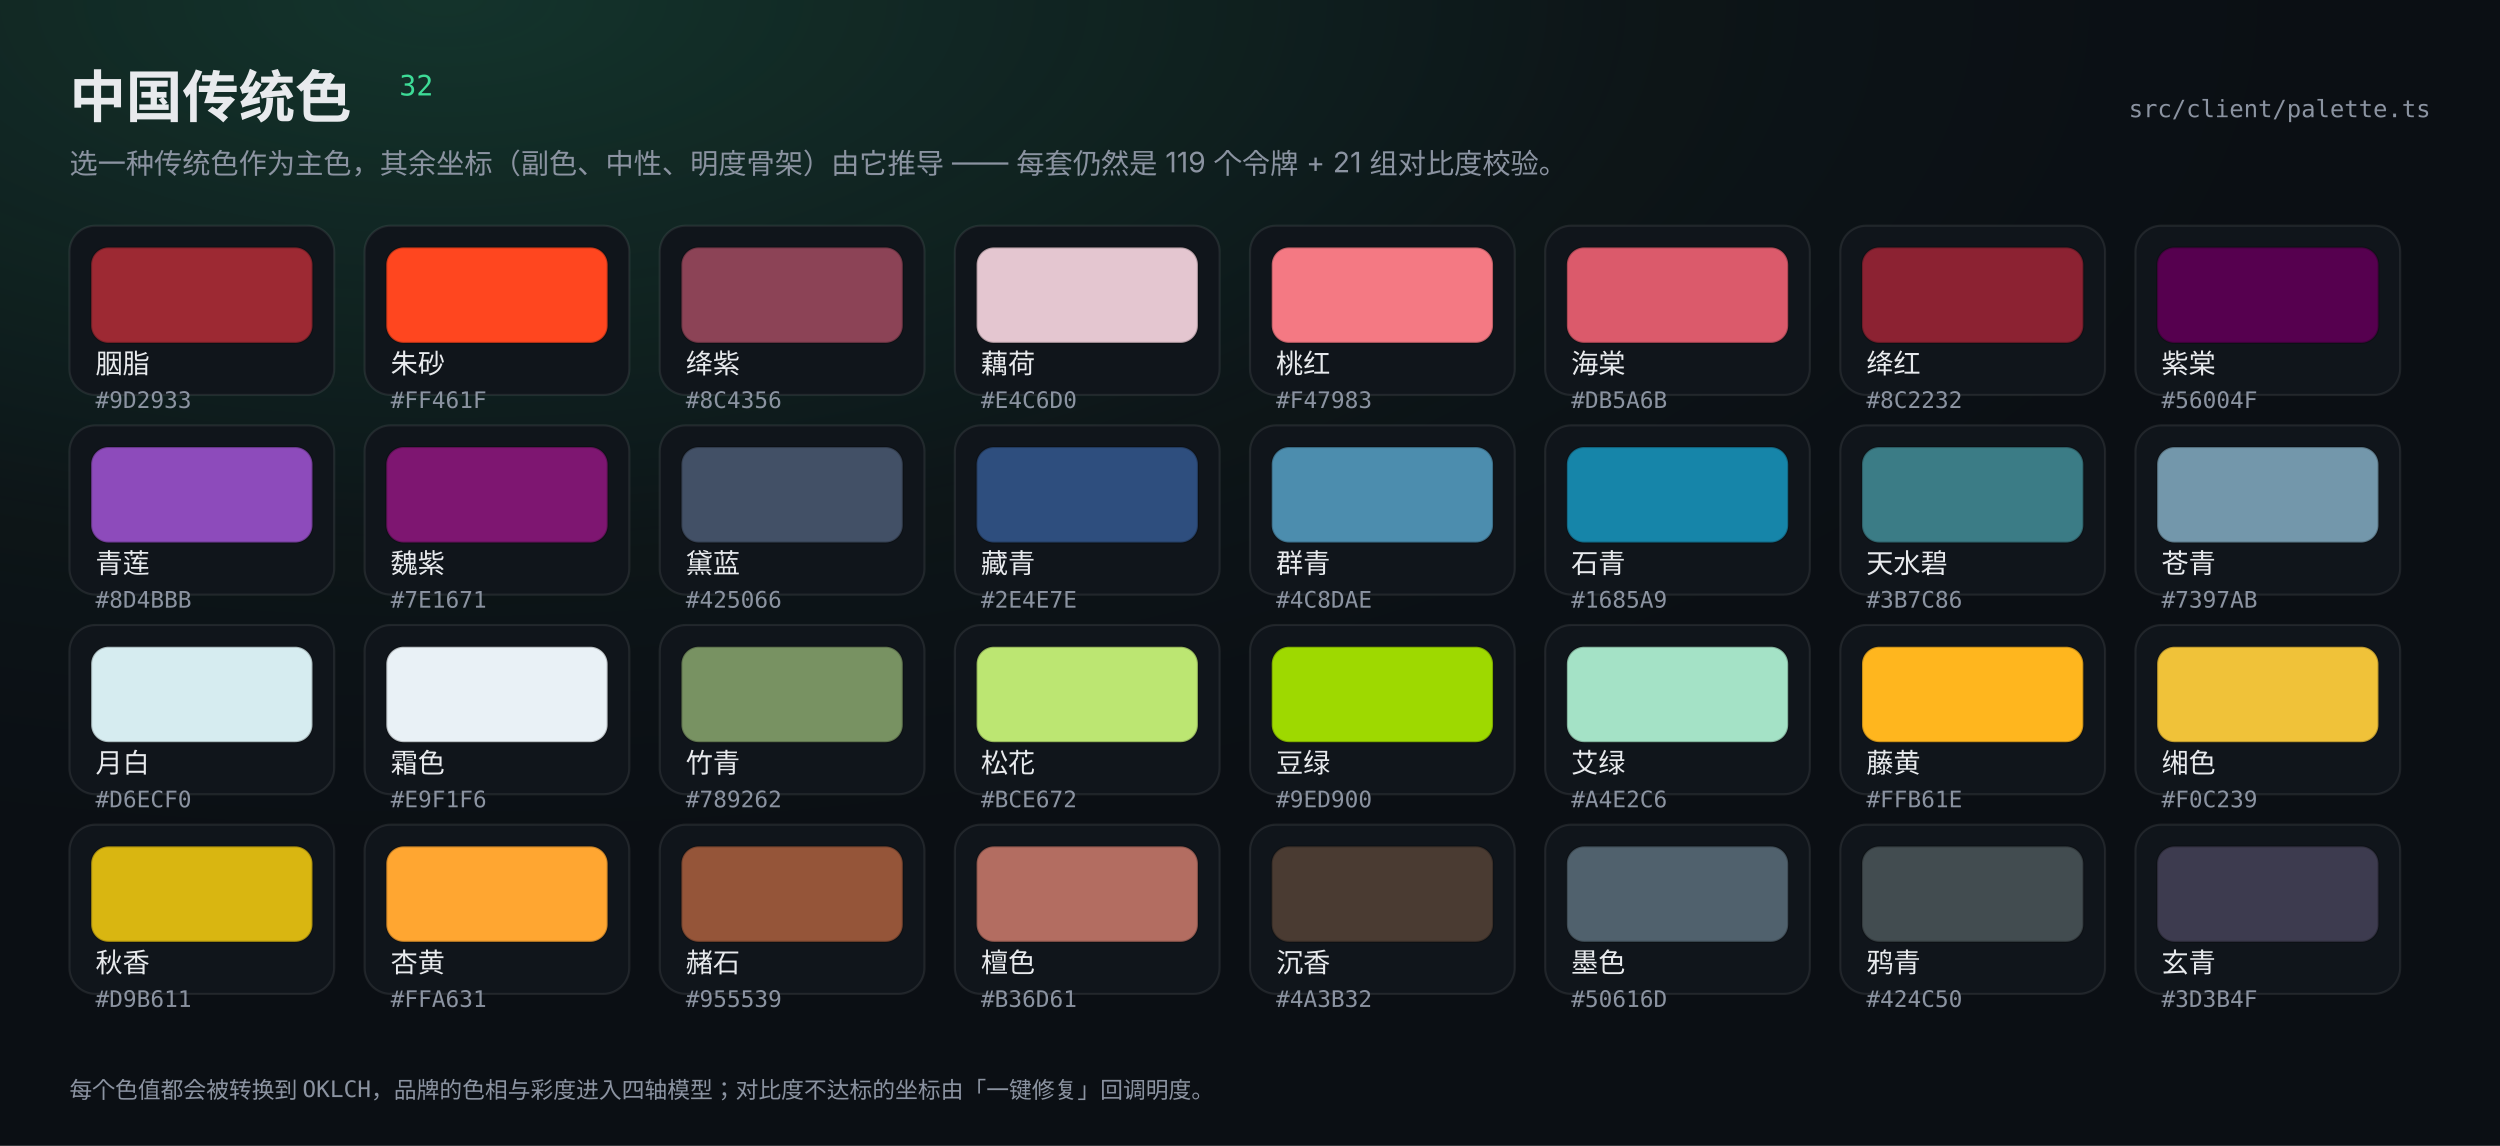
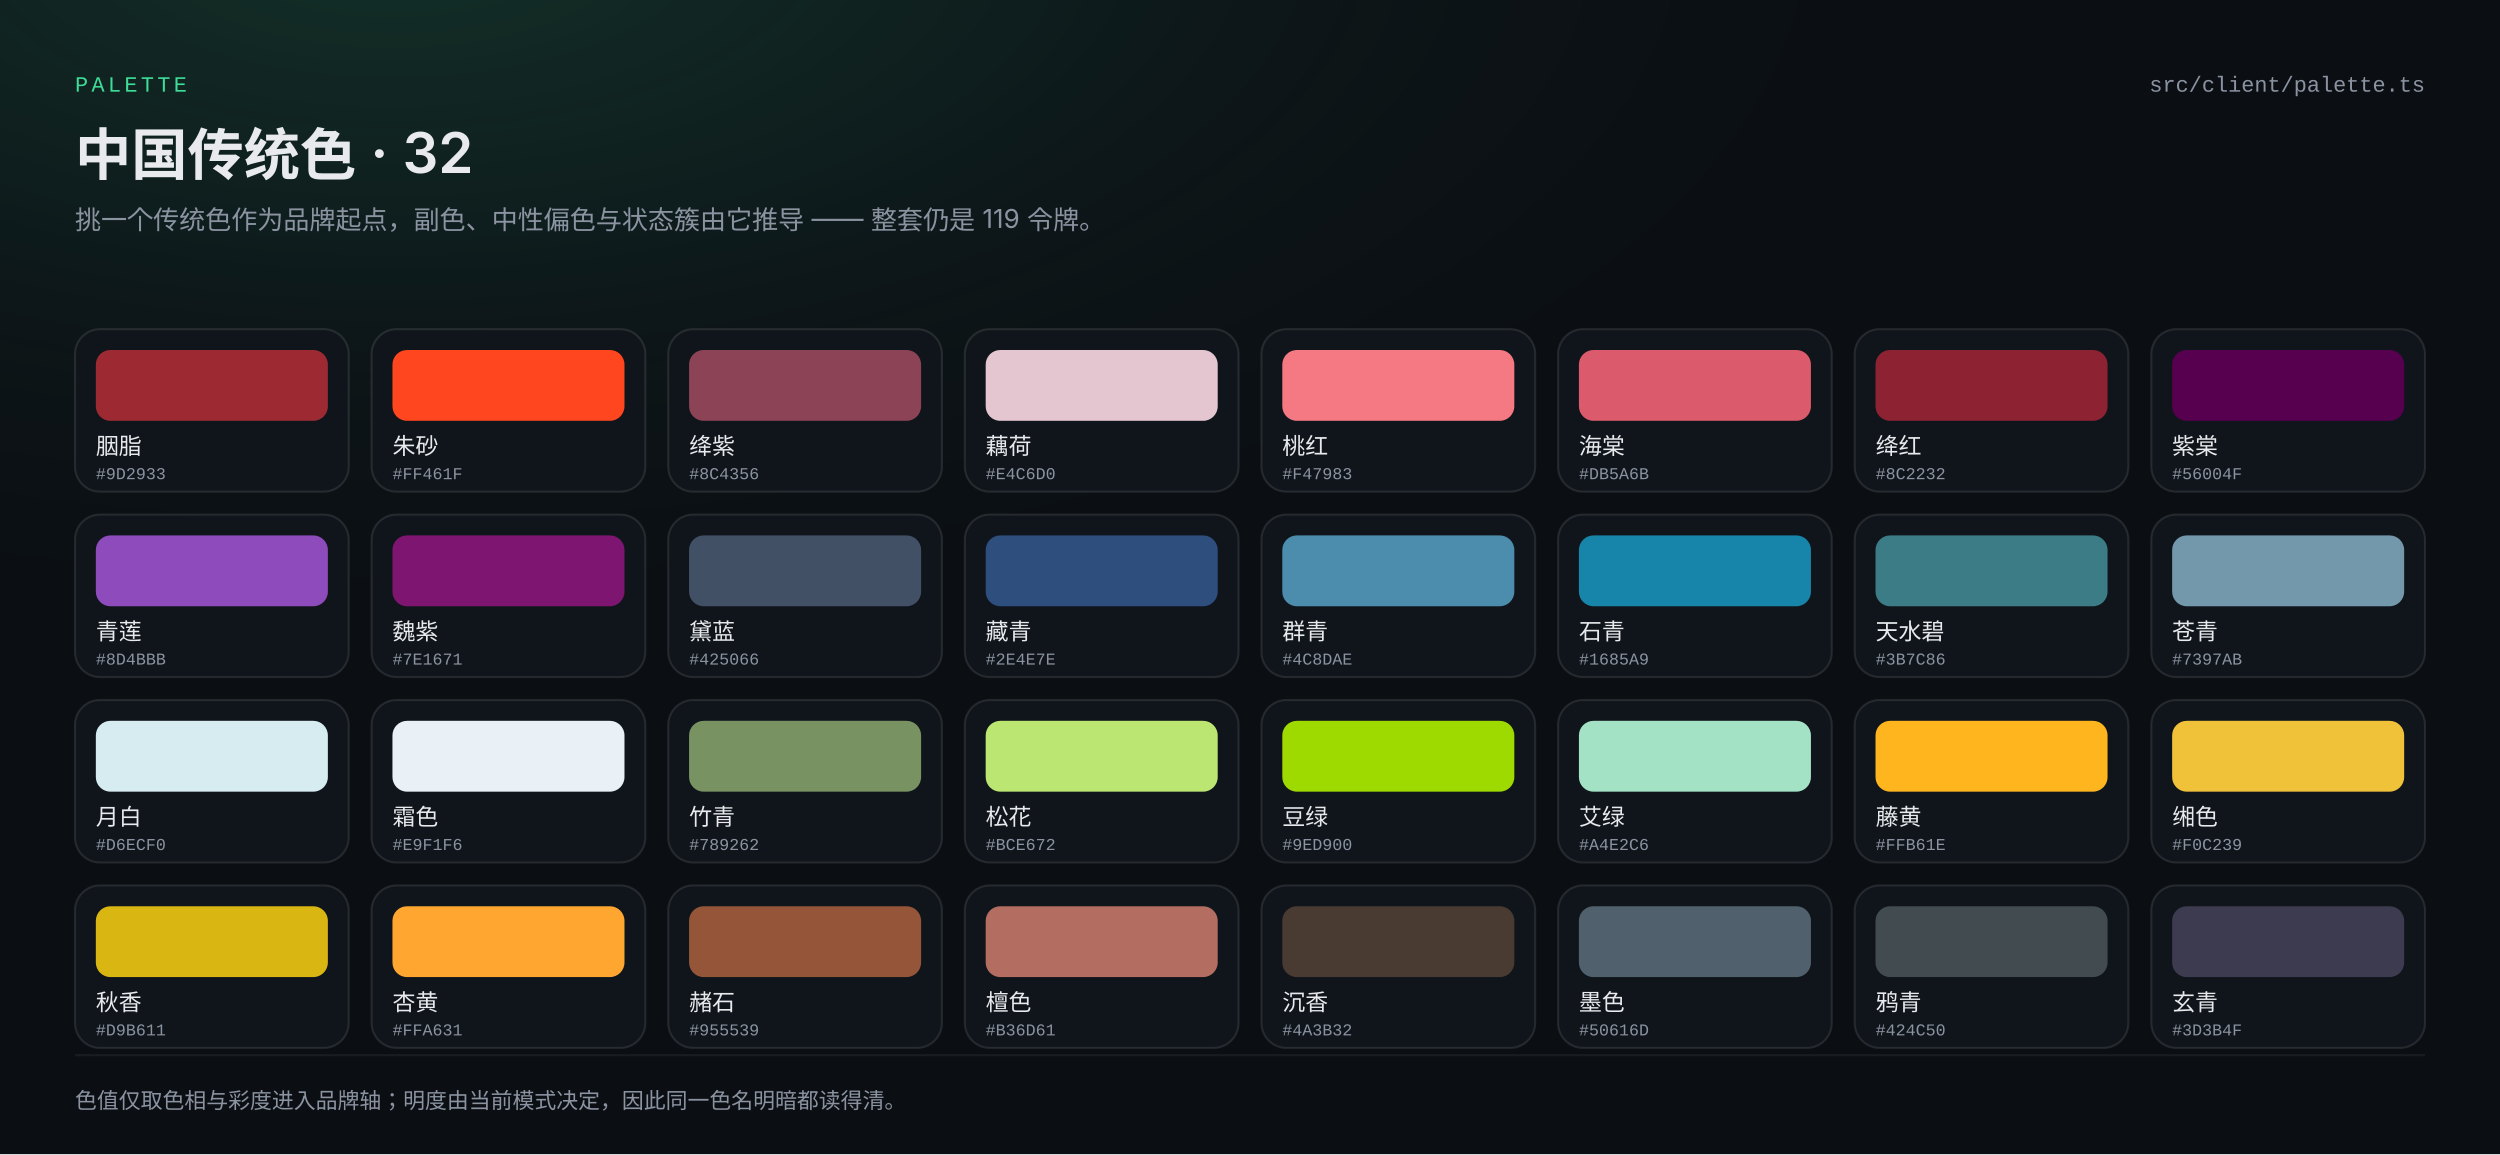
- <svg xmlns="http://www.w3.org/2000/svg" width="1152" height="528" viewBox="0 0 1152 528" role="img" aria-label="中国传统色 32 色">
-   <defs>
-     <radialGradient id="glow" cx="18%" cy="0%" r="80%">
-       <stop offset="0%" stop-color="#3ddc97" stop-opacity="0.18" />
-       <stop offset="60%" stop-color="#3ddc97" stop-opacity="0.03" />
-       <stop offset="100%" stop-color="#0b0f14" stop-opacity="0" />
-     </radialGradient>
-   </defs>
-   <rect width="1152" height="528" fill="#0b0f14" />
-   <rect width="1152" height="528" fill="url(#glow)" />
-   <text x="32" y="54" font-family="-apple-system, BlinkMacSystemFont, 'Segoe UI', 'PingFang SC', 'Hiragino Sans GB', 'Microsoft YaHei', sans-serif" font-size="26" font-weight="600" fill="#e8eaed">中国传统色</text>
-   <text x="184" y="44" font-family="ui-monospace, SFMono-Regular, Menlo, Consolas, monospace" font-size="13" fill="#3ddc97">32</text>
-   <text x="32" y="80" font-family="-apple-system, BlinkMacSystemFont, 'Segoe UI', 'PingFang SC', 'Hiragino Sans GB', 'Microsoft YaHei', sans-serif" font-size="13" fill="#8b93a1">选一种传统色作为主色，其余坐标（副色、中性、明度骨架）由它推导 —— 每套仍然是 119 个令牌 + 21 组对比度校验。</text>
-   <text x="1120" y="54" text-anchor="end" font-family="ui-monospace, SFMono-Regular, Menlo, Consolas, monospace" font-size="11" fill="#8b93a1">src/client/palette.ts</text>
-   <g>
-     <rect x="32" y="104" width="122" height="78" rx="12" fill="#10151b" stroke="rgba(255,255,255,0.08)" />
-     <rect x="42" y="114" width="102" height="44" rx="8" fill="#9D2933" />
-     <rect x="42" y="114" width="102" height="44" rx="8" fill="none" stroke="rgba(0,0,0,0.22)" />
-     <text x="44" y="172" font-family="-apple-system, BlinkMacSystemFont, 'Segoe UI', 'PingFang SC', 'Hiragino Sans GB', 'Microsoft YaHei', sans-serif" font-size="12.5" font-weight="500" fill="#e8eaed">胭脂</text>
-     <text x="44" y="188" font-family="ui-monospace, SFMono-Regular, Menlo, Consolas, monospace" font-size="10.5" fill="#8b93a1">#9D2933</text>
-   </g>
-   <g>
-     <rect x="168" y="104" width="122" height="78" rx="12" fill="#10151b" stroke="rgba(255,255,255,0.08)" />
-     <rect x="178" y="114" width="102" height="44" rx="8" fill="#FF461F" />
-     <rect x="178" y="114" width="102" height="44" rx="8" fill="none" stroke="rgba(0,0,0,0.22)" />
-     <text x="180" y="172" font-family="-apple-system, BlinkMacSystemFont, 'Segoe UI', 'PingFang SC', 'Hiragino Sans GB', 'Microsoft YaHei', sans-serif" font-size="12.5" font-weight="500" fill="#e8eaed">朱砂</text>
-     <text x="180" y="188" font-family="ui-monospace, SFMono-Regular, Menlo, Consolas, monospace" font-size="10.5" fill="#8b93a1">#FF461F</text>
-   </g>
-   <g>
-     <rect x="304" y="104" width="122" height="78" rx="12" fill="#10151b" stroke="rgba(255,255,255,0.08)" />
-     <rect x="314" y="114" width="102" height="44" rx="8" fill="#8C4356" />
-     <rect x="314" y="114" width="102" height="44" rx="8" fill="none" stroke="rgba(0,0,0,0.22)" />
-     <text x="316" y="172" font-family="-apple-system, BlinkMacSystemFont, 'Segoe UI', 'PingFang SC', 'Hiragino Sans GB', 'Microsoft YaHei', sans-serif" font-size="12.5" font-weight="500" fill="#e8eaed">绛紫</text>
-     <text x="316" y="188" font-family="ui-monospace, SFMono-Regular, Menlo, Consolas, monospace" font-size="10.5" fill="#8b93a1">#8C4356</text>
-   </g>
-   <g>
-     <rect x="440" y="104" width="122" height="78" rx="12" fill="#10151b" stroke="rgba(255,255,255,0.08)" />
-     <rect x="450" y="114" width="102" height="44" rx="8" fill="#E4C6D0" />
-     <rect x="450" y="114" width="102" height="44" rx="8" fill="none" stroke="rgba(0,0,0,0.22)" />
-     <text x="452" y="172" font-family="-apple-system, BlinkMacSystemFont, 'Segoe UI', 'PingFang SC', 'Hiragino Sans GB', 'Microsoft YaHei', sans-serif" font-size="12.5" font-weight="500" fill="#e8eaed">藕荷</text>
-     <text x="452" y="188" font-family="ui-monospace, SFMono-Regular, Menlo, Consolas, monospace" font-size="10.5" fill="#8b93a1">#E4C6D0</text>
-   </g>
-   <g>
-     <rect x="576" y="104" width="122" height="78" rx="12" fill="#10151b" stroke="rgba(255,255,255,0.08)" />
-     <rect x="586" y="114" width="102" height="44" rx="8" fill="#F47983" />
-     <rect x="586" y="114" width="102" height="44" rx="8" fill="none" stroke="rgba(0,0,0,0.22)" />
-     <text x="588" y="172" font-family="-apple-system, BlinkMacSystemFont, 'Segoe UI', 'PingFang SC', 'Hiragino Sans GB', 'Microsoft YaHei', sans-serif" font-size="12.5" font-weight="500" fill="#e8eaed">桃红</text>
-     <text x="588" y="188" font-family="ui-monospace, SFMono-Regular, Menlo, Consolas, monospace" font-size="10.5" fill="#8b93a1">#F47983</text>
-   </g>
-   <g>
-     <rect x="712" y="104" width="122" height="78" rx="12" fill="#10151b" stroke="rgba(255,255,255,0.08)" />
-     <rect x="722" y="114" width="102" height="44" rx="8" fill="#DB5A6B" />
-     <rect x="722" y="114" width="102" height="44" rx="8" fill="none" stroke="rgba(0,0,0,0.22)" />
-     <text x="724" y="172" font-family="-apple-system, BlinkMacSystemFont, 'Segoe UI', 'PingFang SC', 'Hiragino Sans GB', 'Microsoft YaHei', sans-serif" font-size="12.5" font-weight="500" fill="#e8eaed">海棠</text>
-     <text x="724" y="188" font-family="ui-monospace, SFMono-Regular, Menlo, Consolas, monospace" font-size="10.5" fill="#8b93a1">#DB5A6B</text>
-   </g>
-   <g>
-     <rect x="848" y="104" width="122" height="78" rx="12" fill="#10151b" stroke="rgba(255,255,255,0.08)" />
-     <rect x="858" y="114" width="102" height="44" rx="8" fill="#8C2232" />
-     <rect x="858" y="114" width="102" height="44" rx="8" fill="none" stroke="rgba(0,0,0,0.22)" />
-     <text x="860" y="172" font-family="-apple-system, BlinkMacSystemFont, 'Segoe UI', 'PingFang SC', 'Hiragino Sans GB', 'Microsoft YaHei', sans-serif" font-size="12.5" font-weight="500" fill="#e8eaed">绛红</text>
-     <text x="860" y="188" font-family="ui-monospace, SFMono-Regular, Menlo, Consolas, monospace" font-size="10.5" fill="#8b93a1">#8C2232</text>
-   </g>
-   <g>
-     <rect x="984" y="104" width="122" height="78" rx="12" fill="#10151b" stroke="rgba(255,255,255,0.08)" />
-     <rect x="994" y="114" width="102" height="44" rx="8" fill="#56004F" />
-     <rect x="994" y="114" width="102" height="44" rx="8" fill="none" stroke="rgba(0,0,0,0.22)" />
-     <text x="996" y="172" font-family="-apple-system, BlinkMacSystemFont, 'Segoe UI', 'PingFang SC', 'Hiragino Sans GB', 'Microsoft YaHei', sans-serif" font-size="12.5" font-weight="500" fill="#e8eaed">紫棠</text>
-     <text x="996" y="188" font-family="ui-monospace, SFMono-Regular, Menlo, Consolas, monospace" font-size="10.5" fill="#8b93a1">#56004F</text>
-   </g>
-   <g>
-     <rect x="32" y="196" width="122" height="78" rx="12" fill="#10151b" stroke="rgba(255,255,255,0.08)" />
-     <rect x="42" y="206" width="102" height="44" rx="8" fill="#8D4BBB" />
-     <rect x="42" y="206" width="102" height="44" rx="8" fill="none" stroke="rgba(0,0,0,0.22)" />
-     <text x="44" y="264" font-family="-apple-system, BlinkMacSystemFont, 'Segoe UI', 'PingFang SC', 'Hiragino Sans GB', 'Microsoft YaHei', sans-serif" font-size="12.5" font-weight="500" fill="#e8eaed">青莲</text>
-     <text x="44" y="280" font-family="ui-monospace, SFMono-Regular, Menlo, Consolas, monospace" font-size="10.5" fill="#8b93a1">#8D4BBB</text>
-   </g>
-   <g>
-     <rect x="168" y="196" width="122" height="78" rx="12" fill="#10151b" stroke="rgba(255,255,255,0.08)" />
-     <rect x="178" y="206" width="102" height="44" rx="8" fill="#7E1671" />
-     <rect x="178" y="206" width="102" height="44" rx="8" fill="none" stroke="rgba(0,0,0,0.22)" />
-     <text x="180" y="264" font-family="-apple-system, BlinkMacSystemFont, 'Segoe UI', 'PingFang SC', 'Hiragino Sans GB', 'Microsoft YaHei', sans-serif" font-size="12.5" font-weight="500" fill="#e8eaed">魏紫</text>
-     <text x="180" y="280" font-family="ui-monospace, SFMono-Regular, Menlo, Consolas, monospace" font-size="10.5" fill="#8b93a1">#7E1671</text>
-   </g>
-   <g>
-     <rect x="304" y="196" width="122" height="78" rx="12" fill="#10151b" stroke="rgba(255,255,255,0.08)" />
-     <rect x="314" y="206" width="102" height="44" rx="8" fill="#425066" />
-     <rect x="314" y="206" width="102" height="44" rx="8" fill="none" stroke="rgba(0,0,0,0.22)" />
-     <text x="316" y="264" font-family="-apple-system, BlinkMacSystemFont, 'Segoe UI', 'PingFang SC', 'Hiragino Sans GB', 'Microsoft YaHei', sans-serif" font-size="12.5" font-weight="500" fill="#e8eaed">黛蓝</text>
-     <text x="316" y="280" font-family="ui-monospace, SFMono-Regular, Menlo, Consolas, monospace" font-size="10.5" fill="#8b93a1">#425066</text>
-   </g>
-   <g>
-     <rect x="440" y="196" width="122" height="78" rx="12" fill="#10151b" stroke="rgba(255,255,255,0.08)" />
-     <rect x="450" y="206" width="102" height="44" rx="8" fill="#2E4E7E" />
-     <rect x="450" y="206" width="102" height="44" rx="8" fill="none" stroke="rgba(0,0,0,0.22)" />
-     <text x="452" y="264" font-family="-apple-system, BlinkMacSystemFont, 'Segoe UI', 'PingFang SC', 'Hiragino Sans GB', 'Microsoft YaHei', sans-serif" font-size="12.5" font-weight="500" fill="#e8eaed">藏青</text>
-     <text x="452" y="280" font-family="ui-monospace, SFMono-Regular, Menlo, Consolas, monospace" font-size="10.5" fill="#8b93a1">#2E4E7E</text>
-   </g>
-   <g>
-     <rect x="576" y="196" width="122" height="78" rx="12" fill="#10151b" stroke="rgba(255,255,255,0.08)" />
-     <rect x="586" y="206" width="102" height="44" rx="8" fill="#4C8DAE" />
-     <rect x="586" y="206" width="102" height="44" rx="8" fill="none" stroke="rgba(0,0,0,0.22)" />
-     <text x="588" y="264" font-family="-apple-system, BlinkMacSystemFont, 'Segoe UI', 'PingFang SC', 'Hiragino Sans GB', 'Microsoft YaHei', sans-serif" font-size="12.5" font-weight="500" fill="#e8eaed">群青</text>
-     <text x="588" y="280" font-family="ui-monospace, SFMono-Regular, Menlo, Consolas, monospace" font-size="10.5" fill="#8b93a1">#4C8DAE</text>
-   </g>
-   <g>
-     <rect x="712" y="196" width="122" height="78" rx="12" fill="#10151b" stroke="rgba(255,255,255,0.08)" />
-     <rect x="722" y="206" width="102" height="44" rx="8" fill="#1685A9" />
-     <rect x="722" y="206" width="102" height="44" rx="8" fill="none" stroke="rgba(0,0,0,0.22)" />
-     <text x="724" y="264" font-family="-apple-system, BlinkMacSystemFont, 'Segoe UI', 'PingFang SC', 'Hiragino Sans GB', 'Microsoft YaHei', sans-serif" font-size="12.5" font-weight="500" fill="#e8eaed">石青</text>
-     <text x="724" y="280" font-family="ui-monospace, SFMono-Regular, Menlo, Consolas, monospace" font-size="10.5" fill="#8b93a1">#1685A9</text>
-   </g>
-   <g>
-     <rect x="848" y="196" width="122" height="78" rx="12" fill="#10151b" stroke="rgba(255,255,255,0.08)" />
-     <rect x="858" y="206" width="102" height="44" rx="8" fill="#3B7C86" />
-     <rect x="858" y="206" width="102" height="44" rx="8" fill="none" stroke="rgba(0,0,0,0.22)" />
-     <text x="860" y="264" font-family="-apple-system, BlinkMacSystemFont, 'Segoe UI', 'PingFang SC', 'Hiragino Sans GB', 'Microsoft YaHei', sans-serif" font-size="12.5" font-weight="500" fill="#e8eaed">天水碧</text>
-     <text x="860" y="280" font-family="ui-monospace, SFMono-Regular, Menlo, Consolas, monospace" font-size="10.5" fill="#8b93a1">#3B7C86</text>
-   </g>
-   <g>
-     <rect x="984" y="196" width="122" height="78" rx="12" fill="#10151b" stroke="rgba(255,255,255,0.08)" />
-     <rect x="994" y="206" width="102" height="44" rx="8" fill="#7397AB" />
-     <rect x="994" y="206" width="102" height="44" rx="8" fill="none" stroke="rgba(0,0,0,0.22)" />
-     <text x="996" y="264" font-family="-apple-system, BlinkMacSystemFont, 'Segoe UI', 'PingFang SC', 'Hiragino Sans GB', 'Microsoft YaHei', sans-serif" font-size="12.5" font-weight="500" fill="#e8eaed">苍青</text>
-     <text x="996" y="280" font-family="ui-monospace, SFMono-Regular, Menlo, Consolas, monospace" font-size="10.5" fill="#8b93a1">#7397AB</text>
-   </g>
-   <g>
-     <rect x="32" y="288" width="122" height="78" rx="12" fill="#10151b" stroke="rgba(255,255,255,0.08)" />
-     <rect x="42" y="298" width="102" height="44" rx="8" fill="#D6ECF0" />
-     <rect x="42" y="298" width="102" height="44" rx="8" fill="none" stroke="rgba(0,0,0,0.22)" />
-     <text x="44" y="356" font-family="-apple-system, BlinkMacSystemFont, 'Segoe UI', 'PingFang SC', 'Hiragino Sans GB', 'Microsoft YaHei', sans-serif" font-size="12.5" font-weight="500" fill="#e8eaed">月白</text>
-     <text x="44" y="372" font-family="ui-monospace, SFMono-Regular, Menlo, Consolas, monospace" font-size="10.5" fill="#8b93a1">#D6ECF0</text>
-   </g>
-   <g>
-     <rect x="168" y="288" width="122" height="78" rx="12" fill="#10151b" stroke="rgba(255,255,255,0.08)" />
-     <rect x="178" y="298" width="102" height="44" rx="8" fill="#E9F1F6" />
-     <rect x="178" y="298" width="102" height="44" rx="8" fill="none" stroke="rgba(0,0,0,0.22)" />
-     <text x="180" y="356" font-family="-apple-system, BlinkMacSystemFont, 'Segoe UI', 'PingFang SC', 'Hiragino Sans GB', 'Microsoft YaHei', sans-serif" font-size="12.5" font-weight="500" fill="#e8eaed">霜色</text>
-     <text x="180" y="372" font-family="ui-monospace, SFMono-Regular, Menlo, Consolas, monospace" font-size="10.5" fill="#8b93a1">#E9F1F6</text>
-   </g>
-   <g>
-     <rect x="304" y="288" width="122" height="78" rx="12" fill="#10151b" stroke="rgba(255,255,255,0.08)" />
-     <rect x="314" y="298" width="102" height="44" rx="8" fill="#789262" />
-     <rect x="314" y="298" width="102" height="44" rx="8" fill="none" stroke="rgba(0,0,0,0.22)" />
-     <text x="316" y="356" font-family="-apple-system, BlinkMacSystemFont, 'Segoe UI', 'PingFang SC', 'Hiragino Sans GB', 'Microsoft YaHei', sans-serif" font-size="12.5" font-weight="500" fill="#e8eaed">竹青</text>
-     <text x="316" y="372" font-family="ui-monospace, SFMono-Regular, Menlo, Consolas, monospace" font-size="10.5" fill="#8b93a1">#789262</text>
-   </g>
-   <g>
-     <rect x="440" y="288" width="122" height="78" rx="12" fill="#10151b" stroke="rgba(255,255,255,0.08)" />
-     <rect x="450" y="298" width="102" height="44" rx="8" fill="#BCE672" />
-     <rect x="450" y="298" width="102" height="44" rx="8" fill="none" stroke="rgba(0,0,0,0.22)" />
-     <text x="452" y="356" font-family="-apple-system, BlinkMacSystemFont, 'Segoe UI', 'PingFang SC', 'Hiragino Sans GB', 'Microsoft YaHei', sans-serif" font-size="12.5" font-weight="500" fill="#e8eaed">松花</text>
-     <text x="452" y="372" font-family="ui-monospace, SFMono-Regular, Menlo, Consolas, monospace" font-size="10.5" fill="#8b93a1">#BCE672</text>
-   </g>
-   <g>
-     <rect x="576" y="288" width="122" height="78" rx="12" fill="#10151b" stroke="rgba(255,255,255,0.08)" />
-     <rect x="586" y="298" width="102" height="44" rx="8" fill="#9ED900" />
-     <rect x="586" y="298" width="102" height="44" rx="8" fill="none" stroke="rgba(0,0,0,0.22)" />
-     <text x="588" y="356" font-family="-apple-system, BlinkMacSystemFont, 'Segoe UI', 'PingFang SC', 'Hiragino Sans GB', 'Microsoft YaHei', sans-serif" font-size="12.5" font-weight="500" fill="#e8eaed">豆绿</text>
-     <text x="588" y="372" font-family="ui-monospace, SFMono-Regular, Menlo, Consolas, monospace" font-size="10.5" fill="#8b93a1">#9ED900</text>
-   </g>
-   <g>
-     <rect x="712" y="288" width="122" height="78" rx="12" fill="#10151b" stroke="rgba(255,255,255,0.08)" />
-     <rect x="722" y="298" width="102" height="44" rx="8" fill="#A4E2C6" />
-     <rect x="722" y="298" width="102" height="44" rx="8" fill="none" stroke="rgba(0,0,0,0.22)" />
-     <text x="724" y="356" font-family="-apple-system, BlinkMacSystemFont, 'Segoe UI', 'PingFang SC', 'Hiragino Sans GB', 'Microsoft YaHei', sans-serif" font-size="12.5" font-weight="500" fill="#e8eaed">艾绿</text>
-     <text x="724" y="372" font-family="ui-monospace, SFMono-Regular, Menlo, Consolas, monospace" font-size="10.5" fill="#8b93a1">#A4E2C6</text>
-   </g>
-   <g>
-     <rect x="848" y="288" width="122" height="78" rx="12" fill="#10151b" stroke="rgba(255,255,255,0.08)" />
-     <rect x="858" y="298" width="102" height="44" rx="8" fill="#FFB61E" />
-     <rect x="858" y="298" width="102" height="44" rx="8" fill="none" stroke="rgba(0,0,0,0.22)" />
-     <text x="860" y="356" font-family="-apple-system, BlinkMacSystemFont, 'Segoe UI', 'PingFang SC', 'Hiragino Sans GB', 'Microsoft YaHei', sans-serif" font-size="12.5" font-weight="500" fill="#e8eaed">藤黄</text>
-     <text x="860" y="372" font-family="ui-monospace, SFMono-Regular, Menlo, Consolas, monospace" font-size="10.5" fill="#8b93a1">#FFB61E</text>
-   </g>
-   <g>
-     <rect x="984" y="288" width="122" height="78" rx="12" fill="#10151b" stroke="rgba(255,255,255,0.08)" />
-     <rect x="994" y="298" width="102" height="44" rx="8" fill="#F0C239" />
-     <rect x="994" y="298" width="102" height="44" rx="8" fill="none" stroke="rgba(0,0,0,0.22)" />
-     <text x="996" y="356" font-family="-apple-system, BlinkMacSystemFont, 'Segoe UI', 'PingFang SC', 'Hiragino Sans GB', 'Microsoft YaHei', sans-serif" font-size="12.5" font-weight="500" fill="#e8eaed">缃色</text>
-     <text x="996" y="372" font-family="ui-monospace, SFMono-Regular, Menlo, Consolas, monospace" font-size="10.5" fill="#8b93a1">#F0C239</text>
-   </g>
-   <g>
-     <rect x="32" y="380" width="122" height="78" rx="12" fill="#10151b" stroke="rgba(255,255,255,0.08)" />
-     <rect x="42" y="390" width="102" height="44" rx="8" fill="#D9B611" />
-     <rect x="42" y="390" width="102" height="44" rx="8" fill="none" stroke="rgba(0,0,0,0.22)" />
-     <text x="44" y="448" font-family="-apple-system, BlinkMacSystemFont, 'Segoe UI', 'PingFang SC', 'Hiragino Sans GB', 'Microsoft YaHei', sans-serif" font-size="12.5" font-weight="500" fill="#e8eaed">秋香</text>
-     <text x="44" y="464" font-family="ui-monospace, SFMono-Regular, Menlo, Consolas, monospace" font-size="10.5" fill="#8b93a1">#D9B611</text>
-   </g>
-   <g>
-     <rect x="168" y="380" width="122" height="78" rx="12" fill="#10151b" stroke="rgba(255,255,255,0.08)" />
-     <rect x="178" y="390" width="102" height="44" rx="8" fill="#FFA631" />
-     <rect x="178" y="390" width="102" height="44" rx="8" fill="none" stroke="rgba(0,0,0,0.22)" />
-     <text x="180" y="448" font-family="-apple-system, BlinkMacSystemFont, 'Segoe UI', 'PingFang SC', 'Hiragino Sans GB', 'Microsoft YaHei', sans-serif" font-size="12.5" font-weight="500" fill="#e8eaed">杏黄</text>
-     <text x="180" y="464" font-family="ui-monospace, SFMono-Regular, Menlo, Consolas, monospace" font-size="10.5" fill="#8b93a1">#FFA631</text>
-   </g>
-   <g>
-     <rect x="304" y="380" width="122" height="78" rx="12" fill="#10151b" stroke="rgba(255,255,255,0.08)" />
-     <rect x="314" y="390" width="102" height="44" rx="8" fill="#955539" />
-     <rect x="314" y="390" width="102" height="44" rx="8" fill="none" stroke="rgba(0,0,0,0.22)" />
-     <text x="316" y="448" font-family="-apple-system, BlinkMacSystemFont, 'Segoe UI', 'PingFang SC', 'Hiragino Sans GB', 'Microsoft YaHei', sans-serif" font-size="12.5" font-weight="500" fill="#e8eaed">赭石</text>
-     <text x="316" y="464" font-family="ui-monospace, SFMono-Regular, Menlo, Consolas, monospace" font-size="10.5" fill="#8b93a1">#955539</text>
-   </g>
-   <g>
-     <rect x="440" y="380" width="122" height="78" rx="12" fill="#10151b" stroke="rgba(255,255,255,0.08)" />
-     <rect x="450" y="390" width="102" height="44" rx="8" fill="#B36D61" />
-     <rect x="450" y="390" width="102" height="44" rx="8" fill="none" stroke="rgba(0,0,0,0.22)" />
-     <text x="452" y="448" font-family="-apple-system, BlinkMacSystemFont, 'Segoe UI', 'PingFang SC', 'Hiragino Sans GB', 'Microsoft YaHei', sans-serif" font-size="12.5" font-weight="500" fill="#e8eaed">檀色</text>
-     <text x="452" y="464" font-family="ui-monospace, SFMono-Regular, Menlo, Consolas, monospace" font-size="10.5" fill="#8b93a1">#B36D61</text>
-   </g>
-   <g>
-     <rect x="576" y="380" width="122" height="78" rx="12" fill="#10151b" stroke="rgba(255,255,255,0.08)" />
-     <rect x="586" y="390" width="102" height="44" rx="8" fill="#4A3B32" />
-     <rect x="586" y="390" width="102" height="44" rx="8" fill="none" stroke="rgba(0,0,0,0.22)" />
-     <text x="588" y="448" font-family="-apple-system, BlinkMacSystemFont, 'Segoe UI', 'PingFang SC', 'Hiragino Sans GB', 'Microsoft YaHei', sans-serif" font-size="12.5" font-weight="500" fill="#e8eaed">沉香</text>
-     <text x="588" y="464" font-family="ui-monospace, SFMono-Regular, Menlo, Consolas, monospace" font-size="10.5" fill="#8b93a1">#4A3B32</text>
-   </g>
-   <g>
-     <rect x="712" y="380" width="122" height="78" rx="12" fill="#10151b" stroke="rgba(255,255,255,0.08)" />
-     <rect x="722" y="390" width="102" height="44" rx="8" fill="#50616D" />
-     <rect x="722" y="390" width="102" height="44" rx="8" fill="none" stroke="rgba(0,0,0,0.22)" />
-     <text x="724" y="448" font-family="-apple-system, BlinkMacSystemFont, 'Segoe UI', 'PingFang SC', 'Hiragino Sans GB', 'Microsoft YaHei', sans-serif" font-size="12.5" font-weight="500" fill="#e8eaed">墨色</text>
-     <text x="724" y="464" font-family="ui-monospace, SFMono-Regular, Menlo, Consolas, monospace" font-size="10.5" fill="#8b93a1">#50616D</text>
-   </g>
-   <g>
-     <rect x="848" y="380" width="122" height="78" rx="12" fill="#10151b" stroke="rgba(255,255,255,0.08)" />
-     <rect x="858" y="390" width="102" height="44" rx="8" fill="#424C50" />
-     <rect x="858" y="390" width="102" height="44" rx="8" fill="none" stroke="rgba(0,0,0,0.22)" />
-     <text x="860" y="448" font-family="-apple-system, BlinkMacSystemFont, 'Segoe UI', 'PingFang SC', 'Hiragino Sans GB', 'Microsoft YaHei', sans-serif" font-size="12.5" font-weight="500" fill="#e8eaed">鸦青</text>
-     <text x="860" y="464" font-family="ui-monospace, SFMono-Regular, Menlo, Consolas, monospace" font-size="10.5" fill="#8b93a1">#424C50</text>
-   </g>
-   <g>
-     <rect x="984" y="380" width="122" height="78" rx="12" fill="#10151b" stroke="rgba(255,255,255,0.08)" />
-     <rect x="994" y="390" width="102" height="44" rx="8" fill="#3D3B4F" />
-     <rect x="994" y="390" width="102" height="44" rx="8" fill="none" stroke="rgba(0,0,0,0.22)" />
-     <text x="996" y="448" font-family="-apple-system, BlinkMacSystemFont, 'Segoe UI', 'PingFang SC', 'Hiragino Sans GB', 'Microsoft YaHei', sans-serif" font-size="12.5" font-weight="500" fill="#e8eaed">玄青</text>
-     <text x="996" y="464" font-family="ui-monospace, SFMono-Regular, Menlo, Consolas, monospace" font-size="10.5" fill="#8b93a1">#3D3B4F</text>
-   </g>
-   <text x="32" y="506" font-family="ui-monospace, SFMono-Regular, Menlo, Consolas, monospace" font-size="10.5" fill="#8b93a1">每个色值都会被转换到 OKLCH，品牌的色相与彩度进入四轴模型；对比度不达标的坐标由「一键修复」回调明度。</text>
+ <svg xmlns="http://www.w3.org/2000/svg" width="1200" height="554" viewBox="0 0 1200 554" role="img">
+   <defs />
+   <rect width="1200" height="554" fill="#0b0f14" />
+   <radialGradient id="glow" cx="16%" cy="-6%" r="62%">
+     <stop offset="0%" stop-color="#3ddc97" stop-opacity="0.16" />
+     <stop offset="55%" stop-color="#3ddc97" stop-opacity="0.04" />
+     <stop offset="100%" stop-color="#0b0f14" stop-opacity="0" />
+   </radialGradient>
+   <rect width="1200" height="554" fill="url(#glow)" />
+   <text x="36.0" y="44" font-family="ui-monospace, SFMono-Regular, Menlo, Consolas, 'Courier New', monospace" font-size="10.5" font-weight="400" fill="#3ddc97" text-anchor="start" letter-spacing="1.6">PALETTE</text>
+   <text x="36.0" y="84" font-family="-apple-system, BlinkMacSystemFont, 'Segoe UI', 'PingFang SC', 'Hiragino Sans GB', 'Microsoft YaHei', sans-serif" font-size="27" font-weight="600" fill="#e8eaed" text-anchor="start">中国传统色 · 32</text>
+   <text x="1164.0" y="44" font-family="ui-monospace, SFMono-Regular, Menlo, Consolas, 'Courier New', monospace" font-size="10.5" font-weight="400" fill="#8b93a1" text-anchor="end">src/client/palette.ts</text>
+   <text x="36.0" y="110" font-family="-apple-system, BlinkMacSystemFont, 'Segoe UI', 'PingFang SC', 'Hiragino Sans GB', 'Microsoft YaHei', sans-serif" font-size="12.5" font-weight="400" fill="#8b93a1" text-anchor="start">挑一个传统色作为品牌起点，副色、中性偏色与状态簇由它推导 —— 整套仍是 119 令牌。</text>
+   <rect x="36" y="158" width="131.375" height="78" rx="12" fill="#10151b" stroke="rgba(255,255,255,0.10)" stroke-width="1" />
+   <rect x="46" y="168" width="111.375" height="34" rx="7" fill="#9D2933" />
+   <text x="46.0" y="218" font-family="-apple-system, BlinkMacSystemFont, 'Segoe UI', 'PingFang SC', 'Hiragino Sans GB', 'Microsoft YaHei', sans-serif" font-size="11" font-weight="500" fill="#e8eaed" text-anchor="start">胭脂</text>
+   <text x="46.0" y="230" font-family="ui-monospace, SFMono-Regular, Menlo, Consolas, 'Courier New', monospace" font-size="8" font-weight="400" fill="#8b93a1" text-anchor="start">#9D2933</text>
+   <rect x="178.375" y="158" width="131.375" height="78" rx="12" fill="#10151b" stroke="rgba(255,255,255,0.10)" stroke-width="1" />
+   <rect x="188.375" y="168" width="111.375" height="34" rx="7" fill="#FF461F" />
+   <text x="188.4" y="218" font-family="-apple-system, BlinkMacSystemFont, 'Segoe UI', 'PingFang SC', 'Hiragino Sans GB', 'Microsoft YaHei', sans-serif" font-size="11" font-weight="500" fill="#e8eaed" text-anchor="start">朱砂</text>
+   <text x="188.4" y="230" font-family="ui-monospace, SFMono-Regular, Menlo, Consolas, 'Courier New', monospace" font-size="8" font-weight="400" fill="#8b93a1" text-anchor="start">#FF461F</text>
+   <rect x="320.75" y="158" width="131.375" height="78" rx="12" fill="#10151b" stroke="rgba(255,255,255,0.10)" stroke-width="1" />
+   <rect x="330.75" y="168" width="111.375" height="34" rx="7" fill="#8C4356" />
+   <text x="330.8" y="218" font-family="-apple-system, BlinkMacSystemFont, 'Segoe UI', 'PingFang SC', 'Hiragino Sans GB', 'Microsoft YaHei', sans-serif" font-size="11" font-weight="500" fill="#e8eaed" text-anchor="start">绛紫</text>
+   <text x="330.8" y="230" font-family="ui-monospace, SFMono-Regular, Menlo, Consolas, 'Courier New', monospace" font-size="8" font-weight="400" fill="#8b93a1" text-anchor="start">#8C4356</text>
+   <rect x="463.125" y="158" width="131.375" height="78" rx="12" fill="#10151b" stroke="rgba(255,255,255,0.10)" stroke-width="1" />
+   <rect x="473.125" y="168" width="111.375" height="34" rx="7" fill="#E4C6D0" />
+   <text x="473.1" y="218" font-family="-apple-system, BlinkMacSystemFont, 'Segoe UI', 'PingFang SC', 'Hiragino Sans GB', 'Microsoft YaHei', sans-serif" font-size="11" font-weight="500" fill="#e8eaed" text-anchor="start">藕荷</text>
+   <text x="473.1" y="230" font-family="ui-monospace, SFMono-Regular, Menlo, Consolas, 'Courier New', monospace" font-size="8" font-weight="400" fill="#8b93a1" text-anchor="start">#E4C6D0</text>
+   <rect x="605.5" y="158" width="131.375" height="78" rx="12" fill="#10151b" stroke="rgba(255,255,255,0.10)" stroke-width="1" />
+   <rect x="615.5" y="168" width="111.375" height="34" rx="7" fill="#F47983" />
+   <text x="615.5" y="218" font-family="-apple-system, BlinkMacSystemFont, 'Segoe UI', 'PingFang SC', 'Hiragino Sans GB', 'Microsoft YaHei', sans-serif" font-size="11" font-weight="500" fill="#e8eaed" text-anchor="start">桃红</text>
+   <text x="615.5" y="230" font-family="ui-monospace, SFMono-Regular, Menlo, Consolas, 'Courier New', monospace" font-size="8" font-weight="400" fill="#8b93a1" text-anchor="start">#F47983</text>
+   <rect x="747.875" y="158" width="131.375" height="78" rx="12" fill="#10151b" stroke="rgba(255,255,255,0.10)" stroke-width="1" />
+   <rect x="757.875" y="168" width="111.375" height="34" rx="7" fill="#DB5A6B" />
+   <text x="757.9" y="218" font-family="-apple-system, BlinkMacSystemFont, 'Segoe UI', 'PingFang SC', 'Hiragino Sans GB', 'Microsoft YaHei', sans-serif" font-size="11" font-weight="500" fill="#e8eaed" text-anchor="start">海棠</text>
+   <text x="757.9" y="230" font-family="ui-monospace, SFMono-Regular, Menlo, Consolas, 'Courier New', monospace" font-size="8" font-weight="400" fill="#8b93a1" text-anchor="start">#DB5A6B</text>
+   <rect x="890.25" y="158" width="131.375" height="78" rx="12" fill="#10151b" stroke="rgba(255,255,255,0.10)" stroke-width="1" />
+   <rect x="900.25" y="168" width="111.375" height="34" rx="7" fill="#8C2232" />
+   <text x="900.3" y="218" font-family="-apple-system, BlinkMacSystemFont, 'Segoe UI', 'PingFang SC', 'Hiragino Sans GB', 'Microsoft YaHei', sans-serif" font-size="11" font-weight="500" fill="#e8eaed" text-anchor="start">绛红</text>
+   <text x="900.3" y="230" font-family="ui-monospace, SFMono-Regular, Menlo, Consolas, 'Courier New', monospace" font-size="8" font-weight="400" fill="#8b93a1" text-anchor="start">#8C2232</text>
+   <rect x="1032.625" y="158" width="131.375" height="78" rx="12" fill="#10151b" stroke="rgba(255,255,255,0.10)" stroke-width="1" />
+   <rect x="1042.625" y="168" width="111.375" height="34" rx="7" fill="#56004F" />
+   <text x="1042.6" y="218" font-family="-apple-system, BlinkMacSystemFont, 'Segoe UI', 'PingFang SC', 'Hiragino Sans GB', 'Microsoft YaHei', sans-serif" font-size="11" font-weight="500" fill="#e8eaed" text-anchor="start">紫棠</text>
+   <text x="1042.6" y="230" font-family="ui-monospace, SFMono-Regular, Menlo, Consolas, 'Courier New', monospace" font-size="8" font-weight="400" fill="#8b93a1" text-anchor="start">#56004F</text>
+   <rect x="36" y="247" width="131.375" height="78" rx="12" fill="#10151b" stroke="rgba(255,255,255,0.10)" stroke-width="1" />
+   <rect x="46" y="257" width="111.375" height="34" rx="7" fill="#8D4BBB" />
+   <text x="46.0" y="307" font-family="-apple-system, BlinkMacSystemFont, 'Segoe UI', 'PingFang SC', 'Hiragino Sans GB', 'Microsoft YaHei', sans-serif" font-size="11" font-weight="500" fill="#e8eaed" text-anchor="start">青莲</text>
+   <text x="46.0" y="319" font-family="ui-monospace, SFMono-Regular, Menlo, Consolas, 'Courier New', monospace" font-size="8" font-weight="400" fill="#8b93a1" text-anchor="start">#8D4BBB</text>
+   <rect x="178.375" y="247" width="131.375" height="78" rx="12" fill="#10151b" stroke="rgba(255,255,255,0.10)" stroke-width="1" />
+   <rect x="188.375" y="257" width="111.375" height="34" rx="7" fill="#7E1671" />
+   <text x="188.4" y="307" font-family="-apple-system, BlinkMacSystemFont, 'Segoe UI', 'PingFang SC', 'Hiragino Sans GB', 'Microsoft YaHei', sans-serif" font-size="11" font-weight="500" fill="#e8eaed" text-anchor="start">魏紫</text>
+   <text x="188.4" y="319" font-family="ui-monospace, SFMono-Regular, Menlo, Consolas, 'Courier New', monospace" font-size="8" font-weight="400" fill="#8b93a1" text-anchor="start">#7E1671</text>
+   <rect x="320.75" y="247" width="131.375" height="78" rx="12" fill="#10151b" stroke="rgba(255,255,255,0.10)" stroke-width="1" />
+   <rect x="330.75" y="257" width="111.375" height="34" rx="7" fill="#425066" />
+   <text x="330.8" y="307" font-family="-apple-system, BlinkMacSystemFont, 'Segoe UI', 'PingFang SC', 'Hiragino Sans GB', 'Microsoft YaHei', sans-serif" font-size="11" font-weight="500" fill="#e8eaed" text-anchor="start">黛蓝</text>
+   <text x="330.8" y="319" font-family="ui-monospace, SFMono-Regular, Menlo, Consolas, 'Courier New', monospace" font-size="8" font-weight="400" fill="#8b93a1" text-anchor="start">#425066</text>
+   <rect x="463.125" y="247" width="131.375" height="78" rx="12" fill="#10151b" stroke="rgba(255,255,255,0.10)" stroke-width="1" />
+   <rect x="473.125" y="257" width="111.375" height="34" rx="7" fill="#2E4E7E" />
+   <text x="473.1" y="307" font-family="-apple-system, BlinkMacSystemFont, 'Segoe UI', 'PingFang SC', 'Hiragino Sans GB', 'Microsoft YaHei', sans-serif" font-size="11" font-weight="500" fill="#e8eaed" text-anchor="start">藏青</text>
+   <text x="473.1" y="319" font-family="ui-monospace, SFMono-Regular, Menlo, Consolas, 'Courier New', monospace" font-size="8" font-weight="400" fill="#8b93a1" text-anchor="start">#2E4E7E</text>
+   <rect x="605.5" y="247" width="131.375" height="78" rx="12" fill="#10151b" stroke="rgba(255,255,255,0.10)" stroke-width="1" />
+   <rect x="615.5" y="257" width="111.375" height="34" rx="7" fill="#4C8DAE" />
+   <text x="615.5" y="307" font-family="-apple-system, BlinkMacSystemFont, 'Segoe UI', 'PingFang SC', 'Hiragino Sans GB', 'Microsoft YaHei', sans-serif" font-size="11" font-weight="500" fill="#e8eaed" text-anchor="start">群青</text>
+   <text x="615.5" y="319" font-family="ui-monospace, SFMono-Regular, Menlo, Consolas, 'Courier New', monospace" font-size="8" font-weight="400" fill="#8b93a1" text-anchor="start">#4C8DAE</text>
+   <rect x="747.875" y="247" width="131.375" height="78" rx="12" fill="#10151b" stroke="rgba(255,255,255,0.10)" stroke-width="1" />
+   <rect x="757.875" y="257" width="111.375" height="34" rx="7" fill="#1685A9" />
+   <text x="757.9" y="307" font-family="-apple-system, BlinkMacSystemFont, 'Segoe UI', 'PingFang SC', 'Hiragino Sans GB', 'Microsoft YaHei', sans-serif" font-size="11" font-weight="500" fill="#e8eaed" text-anchor="start">石青</text>
+   <text x="757.9" y="319" font-family="ui-monospace, SFMono-Regular, Menlo, Consolas, 'Courier New', monospace" font-size="8" font-weight="400" fill="#8b93a1" text-anchor="start">#1685A9</text>
+   <rect x="890.25" y="247" width="131.375" height="78" rx="12" fill="#10151b" stroke="rgba(255,255,255,0.10)" stroke-width="1" />
+   <rect x="900.25" y="257" width="111.375" height="34" rx="7" fill="#3B7C86" />
+   <text x="900.3" y="307" font-family="-apple-system, BlinkMacSystemFont, 'Segoe UI', 'PingFang SC', 'Hiragino Sans GB', 'Microsoft YaHei', sans-serif" font-size="11" font-weight="500" fill="#e8eaed" text-anchor="start">天水碧</text>
+   <text x="900.3" y="319" font-family="ui-monospace, SFMono-Regular, Menlo, Consolas, 'Courier New', monospace" font-size="8" font-weight="400" fill="#8b93a1" text-anchor="start">#3B7C86</text>
+   <rect x="1032.625" y="247" width="131.375" height="78" rx="12" fill="#10151b" stroke="rgba(255,255,255,0.10)" stroke-width="1" />
+   <rect x="1042.625" y="257" width="111.375" height="34" rx="7" fill="#7397AB" />
+   <text x="1042.6" y="307" font-family="-apple-system, BlinkMacSystemFont, 'Segoe UI', 'PingFang SC', 'Hiragino Sans GB', 'Microsoft YaHei', sans-serif" font-size="11" font-weight="500" fill="#e8eaed" text-anchor="start">苍青</text>
+   <text x="1042.6" y="319" font-family="ui-monospace, SFMono-Regular, Menlo, Consolas, 'Courier New', monospace" font-size="8" font-weight="400" fill="#8b93a1" text-anchor="start">#7397AB</text>
+   <rect x="36" y="336" width="131.375" height="78" rx="12" fill="#10151b" stroke="rgba(255,255,255,0.10)" stroke-width="1" />
+   <rect x="46" y="346" width="111.375" height="34" rx="7" fill="#D6ECF0" />
+   <text x="46.0" y="396" font-family="-apple-system, BlinkMacSystemFont, 'Segoe UI', 'PingFang SC', 'Hiragino Sans GB', 'Microsoft YaHei', sans-serif" font-size="11" font-weight="500" fill="#e8eaed" text-anchor="start">月白</text>
+   <text x="46.0" y="408" font-family="ui-monospace, SFMono-Regular, Menlo, Consolas, 'Courier New', monospace" font-size="8" font-weight="400" fill="#8b93a1" text-anchor="start">#D6ECF0</text>
+   <rect x="178.375" y="336" width="131.375" height="78" rx="12" fill="#10151b" stroke="rgba(255,255,255,0.10)" stroke-width="1" />
+   <rect x="188.375" y="346" width="111.375" height="34" rx="7" fill="#E9F1F6" />
+   <text x="188.4" y="396" font-family="-apple-system, BlinkMacSystemFont, 'Segoe UI', 'PingFang SC', 'Hiragino Sans GB', 'Microsoft YaHei', sans-serif" font-size="11" font-weight="500" fill="#e8eaed" text-anchor="start">霜色</text>
+   <text x="188.4" y="408" font-family="ui-monospace, SFMono-Regular, Menlo, Consolas, 'Courier New', monospace" font-size="8" font-weight="400" fill="#8b93a1" text-anchor="start">#E9F1F6</text>
+   <rect x="320.75" y="336" width="131.375" height="78" rx="12" fill="#10151b" stroke="rgba(255,255,255,0.10)" stroke-width="1" />
+   <rect x="330.75" y="346" width="111.375" height="34" rx="7" fill="#789262" />
+   <text x="330.8" y="396" font-family="-apple-system, BlinkMacSystemFont, 'Segoe UI', 'PingFang SC', 'Hiragino Sans GB', 'Microsoft YaHei', sans-serif" font-size="11" font-weight="500" fill="#e8eaed" text-anchor="start">竹青</text>
+   <text x="330.8" y="408" font-family="ui-monospace, SFMono-Regular, Menlo, Consolas, 'Courier New', monospace" font-size="8" font-weight="400" fill="#8b93a1" text-anchor="start">#789262</text>
+   <rect x="463.125" y="336" width="131.375" height="78" rx="12" fill="#10151b" stroke="rgba(255,255,255,0.10)" stroke-width="1" />
+   <rect x="473.125" y="346" width="111.375" height="34" rx="7" fill="#BCE672" />
+   <text x="473.1" y="396" font-family="-apple-system, BlinkMacSystemFont, 'Segoe UI', 'PingFang SC', 'Hiragino Sans GB', 'Microsoft YaHei', sans-serif" font-size="11" font-weight="500" fill="#e8eaed" text-anchor="start">松花</text>
+   <text x="473.1" y="408" font-family="ui-monospace, SFMono-Regular, Menlo, Consolas, 'Courier New', monospace" font-size="8" font-weight="400" fill="#8b93a1" text-anchor="start">#BCE672</text>
+   <rect x="605.5" y="336" width="131.375" height="78" rx="12" fill="#10151b" stroke="rgba(255,255,255,0.10)" stroke-width="1" />
+   <rect x="615.5" y="346" width="111.375" height="34" rx="7" fill="#9ED900" />
+   <text x="615.5" y="396" font-family="-apple-system, BlinkMacSystemFont, 'Segoe UI', 'PingFang SC', 'Hiragino Sans GB', 'Microsoft YaHei', sans-serif" font-size="11" font-weight="500" fill="#e8eaed" text-anchor="start">豆绿</text>
+   <text x="615.5" y="408" font-family="ui-monospace, SFMono-Regular, Menlo, Consolas, 'Courier New', monospace" font-size="8" font-weight="400" fill="#8b93a1" text-anchor="start">#9ED900</text>
+   <rect x="747.875" y="336" width="131.375" height="78" rx="12" fill="#10151b" stroke="rgba(255,255,255,0.10)" stroke-width="1" />
+   <rect x="757.875" y="346" width="111.375" height="34" rx="7" fill="#A4E2C6" />
+   <text x="757.9" y="396" font-family="-apple-system, BlinkMacSystemFont, 'Segoe UI', 'PingFang SC', 'Hiragino Sans GB', 'Microsoft YaHei', sans-serif" font-size="11" font-weight="500" fill="#e8eaed" text-anchor="start">艾绿</text>
+   <text x="757.9" y="408" font-family="ui-monospace, SFMono-Regular, Menlo, Consolas, 'Courier New', monospace" font-size="8" font-weight="400" fill="#8b93a1" text-anchor="start">#A4E2C6</text>
+   <rect x="890.25" y="336" width="131.375" height="78" rx="12" fill="#10151b" stroke="rgba(255,255,255,0.10)" stroke-width="1" />
+   <rect x="900.25" y="346" width="111.375" height="34" rx="7" fill="#FFB61E" />
+   <text x="900.3" y="396" font-family="-apple-system, BlinkMacSystemFont, 'Segoe UI', 'PingFang SC', 'Hiragino Sans GB', 'Microsoft YaHei', sans-serif" font-size="11" font-weight="500" fill="#e8eaed" text-anchor="start">藤黄</text>
+   <text x="900.3" y="408" font-family="ui-monospace, SFMono-Regular, Menlo, Consolas, 'Courier New', monospace" font-size="8" font-weight="400" fill="#8b93a1" text-anchor="start">#FFB61E</text>
+   <rect x="1032.625" y="336" width="131.375" height="78" rx="12" fill="#10151b" stroke="rgba(255,255,255,0.10)" stroke-width="1" />
+   <rect x="1042.625" y="346" width="111.375" height="34" rx="7" fill="#F0C239" />
+   <text x="1042.6" y="396" font-family="-apple-system, BlinkMacSystemFont, 'Segoe UI', 'PingFang SC', 'Hiragino Sans GB', 'Microsoft YaHei', sans-serif" font-size="11" font-weight="500" fill="#e8eaed" text-anchor="start">缃色</text>
+   <text x="1042.6" y="408" font-family="ui-monospace, SFMono-Regular, Menlo, Consolas, 'Courier New', monospace" font-size="8" font-weight="400" fill="#8b93a1" text-anchor="start">#F0C239</text>
+   <rect x="36" y="425" width="131.375" height="78" rx="12" fill="#10151b" stroke="rgba(255,255,255,0.10)" stroke-width="1" />
+   <rect x="46" y="435" width="111.375" height="34" rx="7" fill="#D9B611" />
+   <text x="46.0" y="485" font-family="-apple-system, BlinkMacSystemFont, 'Segoe UI', 'PingFang SC', 'Hiragino Sans GB', 'Microsoft YaHei', sans-serif" font-size="11" font-weight="500" fill="#e8eaed" text-anchor="start">秋香</text>
+   <text x="46.0" y="497" font-family="ui-monospace, SFMono-Regular, Menlo, Consolas, 'Courier New', monospace" font-size="8" font-weight="400" fill="#8b93a1" text-anchor="start">#D9B611</text>
+   <rect x="178.375" y="425" width="131.375" height="78" rx="12" fill="#10151b" stroke="rgba(255,255,255,0.10)" stroke-width="1" />
+   <rect x="188.375" y="435" width="111.375" height="34" rx="7" fill="#FFA631" />
+   <text x="188.4" y="485" font-family="-apple-system, BlinkMacSystemFont, 'Segoe UI', 'PingFang SC', 'Hiragino Sans GB', 'Microsoft YaHei', sans-serif" font-size="11" font-weight="500" fill="#e8eaed" text-anchor="start">杏黄</text>
+   <text x="188.4" y="497" font-family="ui-monospace, SFMono-Regular, Menlo, Consolas, 'Courier New', monospace" font-size="8" font-weight="400" fill="#8b93a1" text-anchor="start">#FFA631</text>
+   <rect x="320.75" y="425" width="131.375" height="78" rx="12" fill="#10151b" stroke="rgba(255,255,255,0.10)" stroke-width="1" />
+   <rect x="330.75" y="435" width="111.375" height="34" rx="7" fill="#955539" />
+   <text x="330.8" y="485" font-family="-apple-system, BlinkMacSystemFont, 'Segoe UI', 'PingFang SC', 'Hiragino Sans GB', 'Microsoft YaHei', sans-serif" font-size="11" font-weight="500" fill="#e8eaed" text-anchor="start">赭石</text>
+   <text x="330.8" y="497" font-family="ui-monospace, SFMono-Regular, Menlo, Consolas, 'Courier New', monospace" font-size="8" font-weight="400" fill="#8b93a1" text-anchor="start">#955539</text>
+   <rect x="463.125" y="425" width="131.375" height="78" rx="12" fill="#10151b" stroke="rgba(255,255,255,0.10)" stroke-width="1" />
+   <rect x="473.125" y="435" width="111.375" height="34" rx="7" fill="#B36D61" />
+   <text x="473.1" y="485" font-family="-apple-system, BlinkMacSystemFont, 'Segoe UI', 'PingFang SC', 'Hiragino Sans GB', 'Microsoft YaHei', sans-serif" font-size="11" font-weight="500" fill="#e8eaed" text-anchor="start">檀色</text>
+   <text x="473.1" y="497" font-family="ui-monospace, SFMono-Regular, Menlo, Consolas, 'Courier New', monospace" font-size="8" font-weight="400" fill="#8b93a1" text-anchor="start">#B36D61</text>
+   <rect x="605.5" y="425" width="131.375" height="78" rx="12" fill="#10151b" stroke="rgba(255,255,255,0.10)" stroke-width="1" />
+   <rect x="615.5" y="435" width="111.375" height="34" rx="7" fill="#4A3B32" />
+   <text x="615.5" y="485" font-family="-apple-system, BlinkMacSystemFont, 'Segoe UI', 'PingFang SC', 'Hiragino Sans GB', 'Microsoft YaHei', sans-serif" font-size="11" font-weight="500" fill="#e8eaed" text-anchor="start">沉香</text>
+   <text x="615.5" y="497" font-family="ui-monospace, SFMono-Regular, Menlo, Consolas, 'Courier New', monospace" font-size="8" font-weight="400" fill="#8b93a1" text-anchor="start">#4A3B32</text>
+   <rect x="747.875" y="425" width="131.375" height="78" rx="12" fill="#10151b" stroke="rgba(255,255,255,0.10)" stroke-width="1" />
+   <rect x="757.875" y="435" width="111.375" height="34" rx="7" fill="#50616D" />
+   <text x="757.9" y="485" font-family="-apple-system, BlinkMacSystemFont, 'Segoe UI', 'PingFang SC', 'Hiragino Sans GB', 'Microsoft YaHei', sans-serif" font-size="11" font-weight="500" fill="#e8eaed" text-anchor="start">墨色</text>
+   <text x="757.9" y="497" font-family="ui-monospace, SFMono-Regular, Menlo, Consolas, 'Courier New', monospace" font-size="8" font-weight="400" fill="#8b93a1" text-anchor="start">#50616D</text>
+   <rect x="890.25" y="425" width="131.375" height="78" rx="12" fill="#10151b" stroke="rgba(255,255,255,0.10)" stroke-width="1" />
+   <rect x="900.25" y="435" width="111.375" height="34" rx="7" fill="#424C50" />
+   <text x="900.3" y="485" font-family="-apple-system, BlinkMacSystemFont, 'Segoe UI', 'PingFang SC', 'Hiragino Sans GB', 'Microsoft YaHei', sans-serif" font-size="11" font-weight="500" fill="#e8eaed" text-anchor="start">鸦青</text>
+   <text x="900.3" y="497" font-family="ui-monospace, SFMono-Regular, Menlo, Consolas, 'Courier New', monospace" font-size="8" font-weight="400" fill="#8b93a1" text-anchor="start">#424C50</text>
+   <rect x="1032.625" y="425" width="131.375" height="78" rx="12" fill="#10151b" stroke="rgba(255,255,255,0.10)" stroke-width="1" />
+   <rect x="1042.625" y="435" width="111.375" height="34" rx="7" fill="#3D3B4F" />
+   <text x="1042.6" y="485" font-family="-apple-system, BlinkMacSystemFont, 'Segoe UI', 'PingFang SC', 'Hiragino Sans GB', 'Microsoft YaHei', sans-serif" font-size="11" font-weight="500" fill="#e8eaed" text-anchor="start">玄青</text>
+   <text x="1042.6" y="497" font-family="ui-monospace, SFMono-Regular, Menlo, Consolas, 'Courier New', monospace" font-size="8" font-weight="400" fill="#8b93a1" text-anchor="start">#3D3B4F</text>
+   <rect x="36" y="506" width="1128" height="1" fill="rgba(255,255,255,0.06)" />
+   <text x="36.0" y="532" font-family="ui-monospace, SFMono-Regular, Menlo, Consolas, 'Courier New', monospace" font-size="10.5" font-weight="400" fill="#8b93a1" text-anchor="start">色值仅取色相与彩度进入品牌轴；明度由当前模式决定，因此同一色名明暗都读得清。</text>
</svg>
